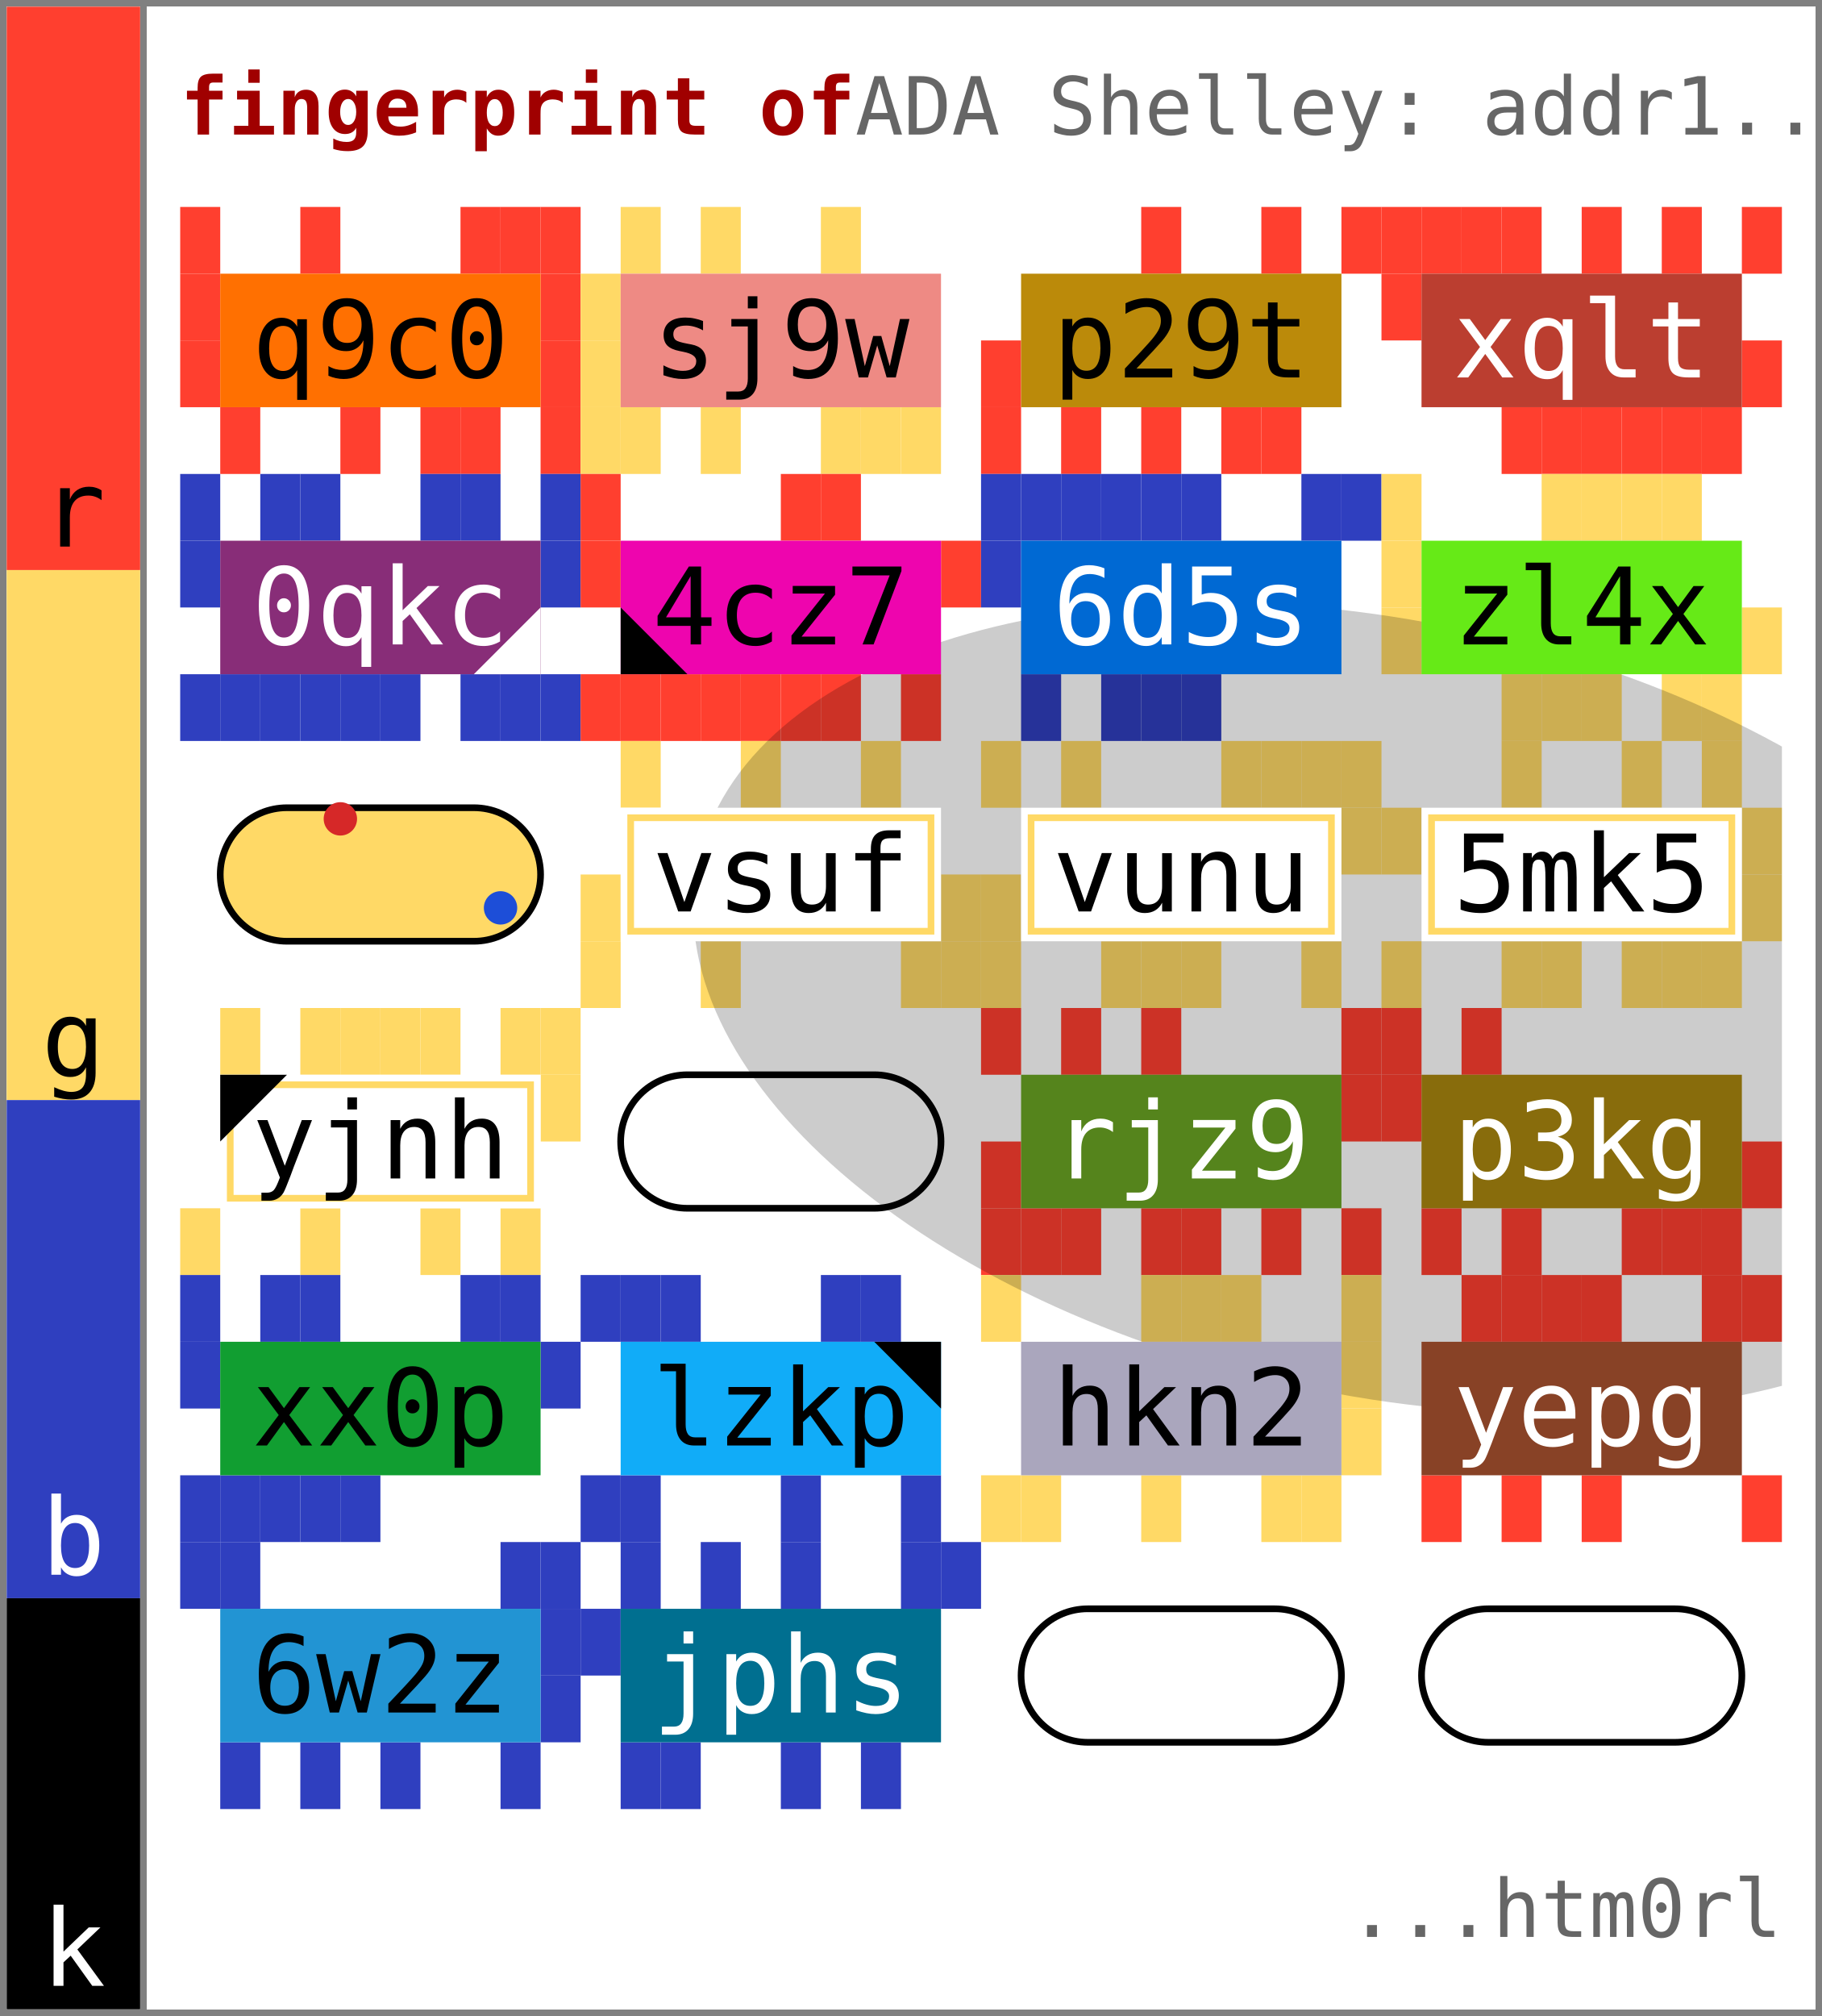
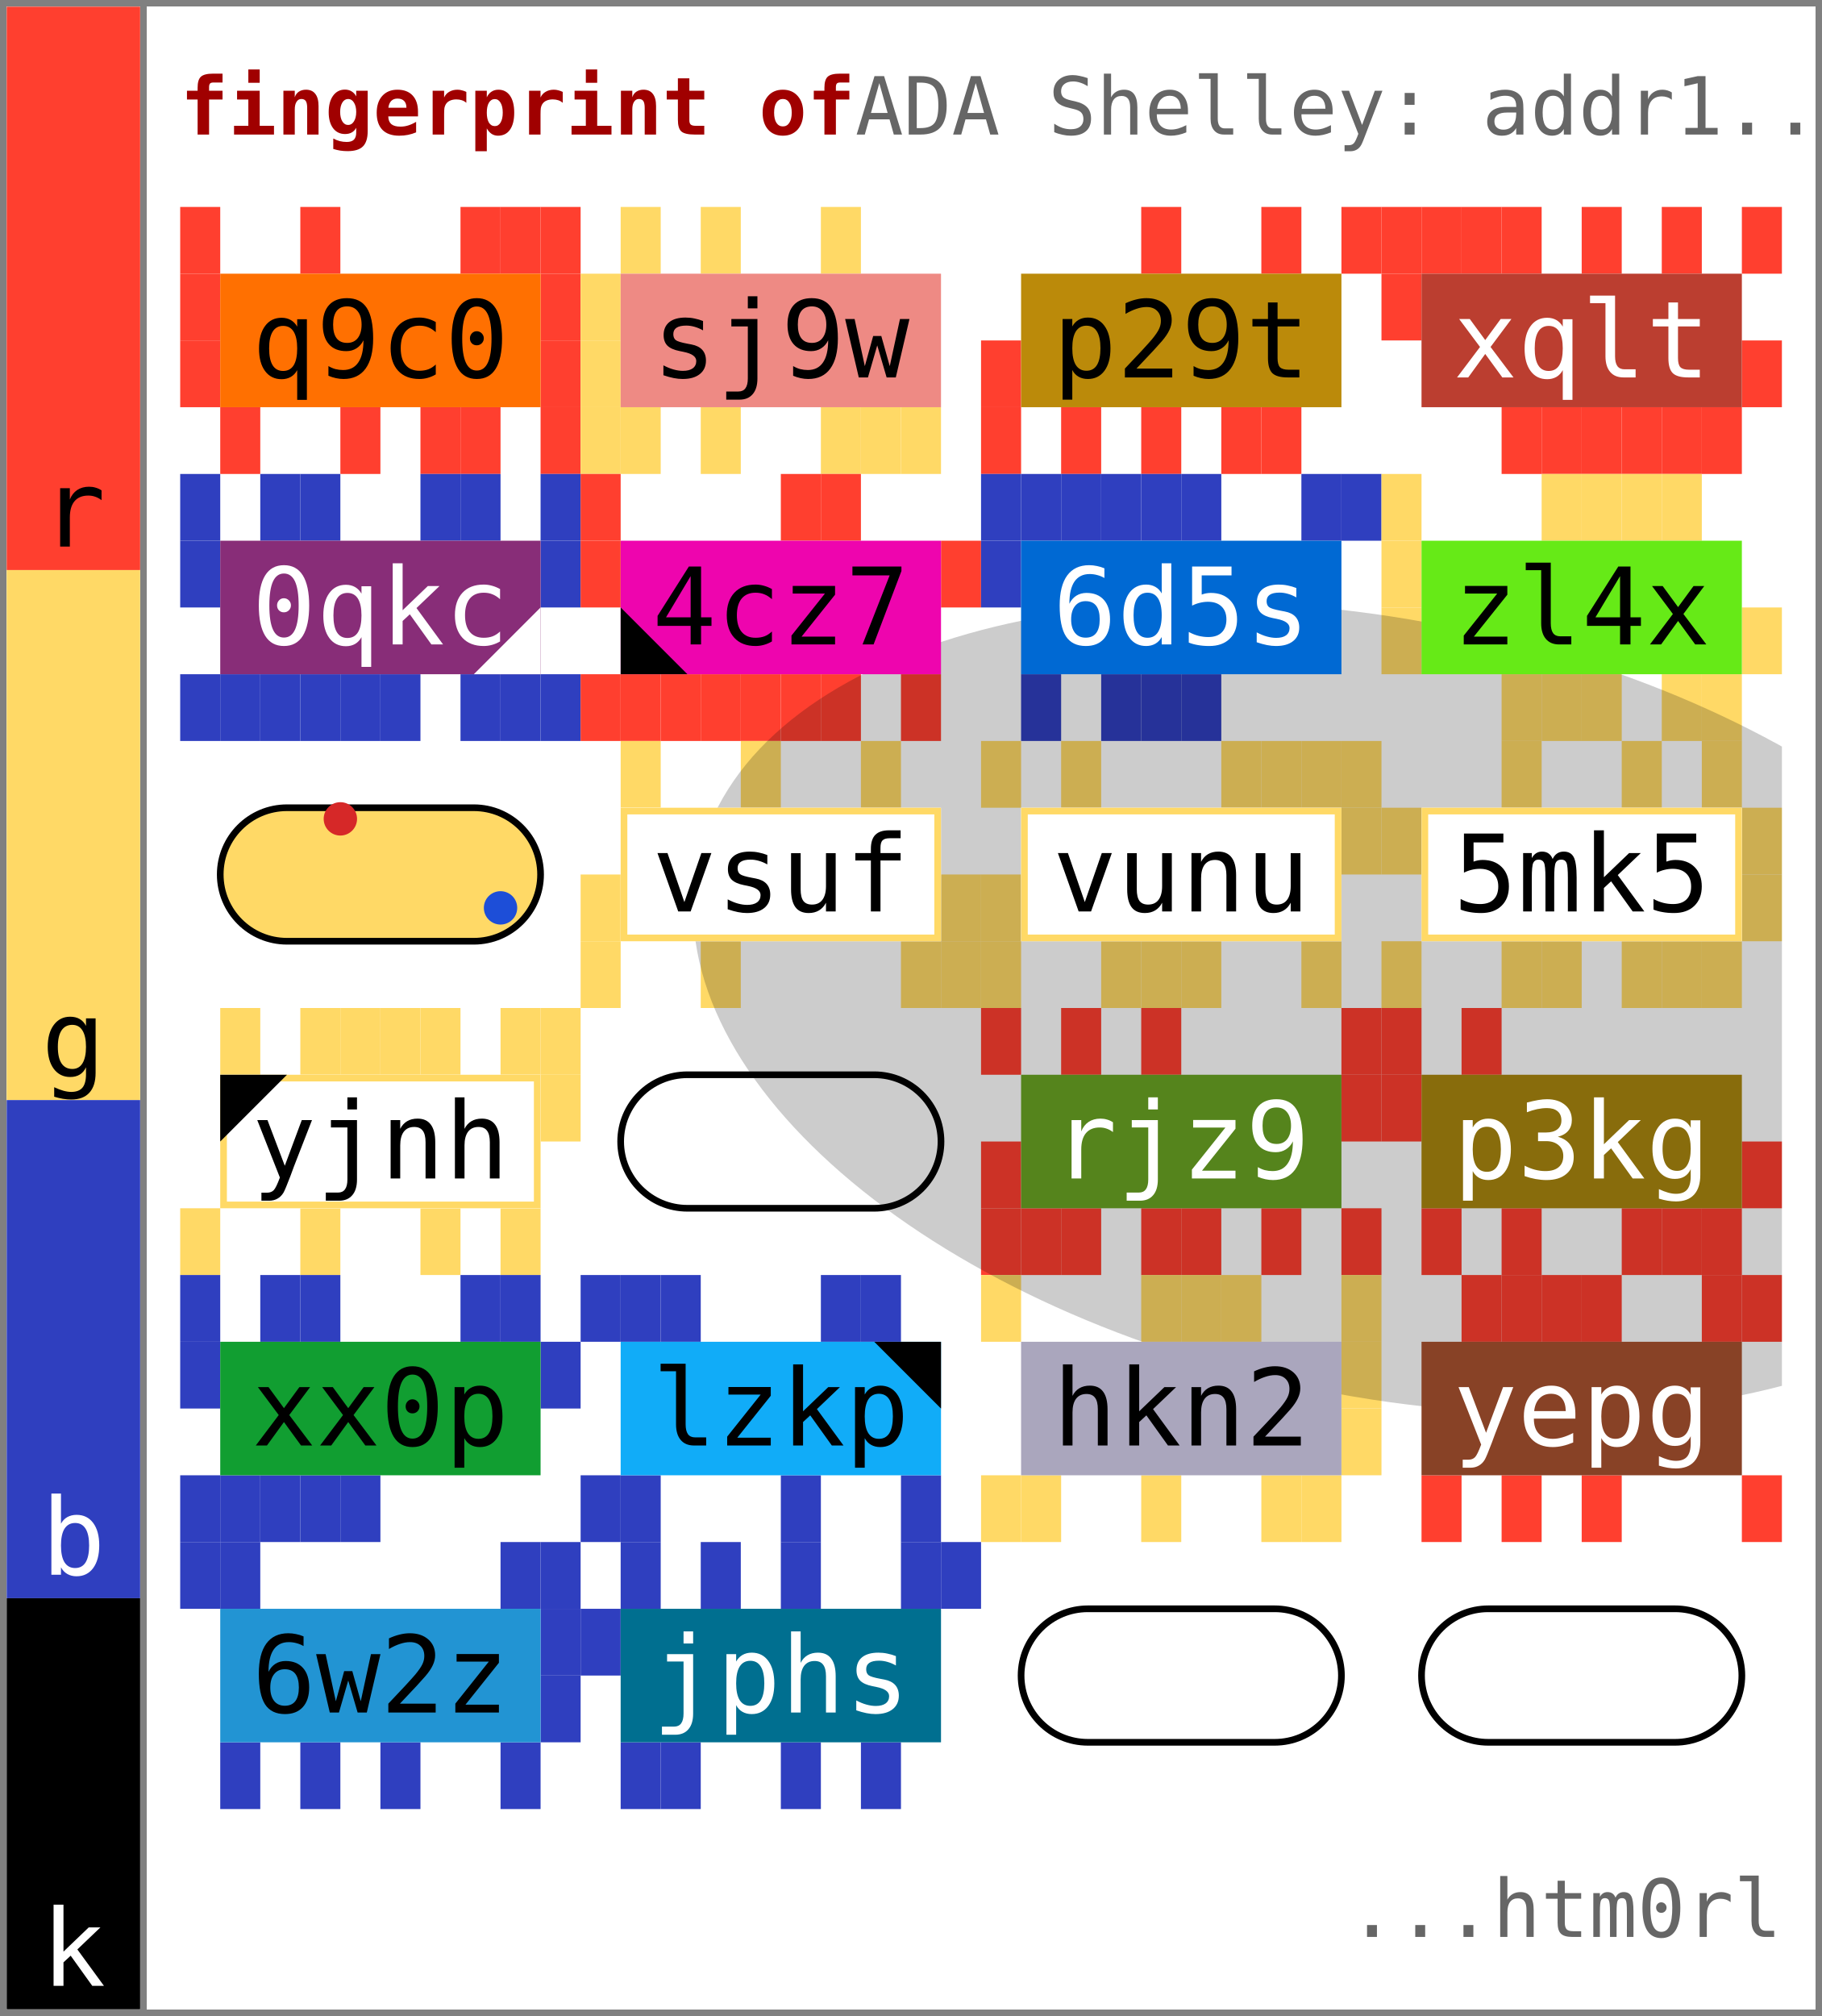
<svg xmlns="http://www.w3.org/2000/svg" width="273.0" height="302.0" viewBox="0 0 273.0 302.0" data-entviz-version="v6" data-entviz-lib="0.5.0" data-input-bytes="103" data-cols="4" data-rows="6" data-truncated="true">
  <defs>
    <clipPath id="grid-clip-d2df89f4e04a6ac2-4x6">
      <rect x="27.0" y="31.0" width="240.0" height="240.0" />
    </clipPath>
  </defs>
  <rect x="0" y="0" width="273.0" height="302.0" fill="#ffffff" />
  <g data-channel="grid">
    <rect x="27.0" y="31.0" width="240.0" height="240.0" fill="#ffffff" />
    <g>
      <rect x="27.0" y="31.0" width="6.0" height="10.0" fill="#ff3f2f" />
      <rect x="45.0" y="31.0" width="6.0" height="10.0" fill="#ff3f2f" />
      <rect x="69.0" y="31.0" width="6.0" height="10.0" fill="#ff3f2f" />
      <rect x="75.0" y="31.0" width="6.0" height="10.0" fill="#ff3f2f" />
      <rect x="81.0" y="31.0" width="6.0" height="10.0" fill="#ff3f2f" />
      <rect x="81.0" y="41.0" width="6.0" height="10.0" fill="#ff3f2f" />
      <rect x="81.0" y="51.0" width="6.0" height="10.0" fill="#ff3f2f" />
      <rect x="81.0" y="61.0" width="6.0" height="10.0" fill="#ff3f2f" />
      <rect x="69.0" y="61.0" width="6.0" height="10.0" fill="#ff3f2f" />
      <rect x="63.0" y="61.0" width="6.0" height="10.0" fill="#ff3f2f" />
      <rect x="51.0" y="61.0" width="6.0" height="10.0" fill="#ff3f2f" />
      <rect x="33.0" y="61.0" width="6.0" height="10.0" fill="#ff3f2f" />
      <rect x="27.0" y="51.0" width="6.0" height="10.0" fill="#ff3f2f" />
      <rect x="27.0" y="41.0" width="6.0" height="10.0" fill="#ff3f2f" />
      <rect x="93.0" y="31.0" width="6.0" height="10.0" fill="#ffd966" />
      <rect x="105.0" y="31.0" width="6.0" height="10.0" fill="#ffd966" />
      <rect x="123.0" y="31.0" width="6.0" height="10.0" fill="#ffd966" />
      <rect x="135.0" y="61.0" width="6.0" height="10.0" fill="#ffd966" />
      <rect x="129.0" y="61.0" width="6.0" height="10.0" fill="#ffd966" />
      <rect x="123.0" y="61.0" width="6.0" height="10.0" fill="#ffd966" />
      <rect x="105.0" y="61.0" width="6.0" height="10.0" fill="#ffd966" />
      <rect x="93.0" y="61.0" width="6.0" height="10.0" fill="#ffd966" />
      <rect x="87.0" y="61.0" width="6.0" height="10.0" fill="#ffd966" />
      <rect x="87.0" y="51.0" width="6.0" height="10.0" fill="#ffd966" />
      <rect x="87.0" y="41.0" width="6.0" height="10.0" fill="#ffd966" />
      <rect x="171.0" y="31.0" width="6.0" height="10.0" fill="#ff3f2f" />
      <rect x="189.0" y="31.0" width="6.0" height="10.0" fill="#ff3f2f" />
      <rect x="201.0" y="31.0" width="6.0" height="10.0" fill="#ff3f2f" />
      <rect x="189.0" y="61.0" width="6.0" height="10.0" fill="#ff3f2f" />
      <rect x="183.0" y="61.0" width="6.0" height="10.0" fill="#ff3f2f" />
      <rect x="171.0" y="61.0" width="6.0" height="10.0" fill="#ff3f2f" />
      <rect x="159.0" y="61.0" width="6.0" height="10.0" fill="#ff3f2f" />
      <rect x="147.0" y="61.0" width="6.0" height="10.0" fill="#ff3f2f" />
      <rect x="147.0" y="51.0" width="6.0" height="10.0" fill="#ff3f2f" />
      <rect x="207.0" y="31.0" width="6.0" height="10.0" fill="#ff3f2f" />
      <rect x="213.0" y="31.0" width="6.0" height="10.0" fill="#ff3f2f" />
      <rect x="219.0" y="31.0" width="6.0" height="10.0" fill="#ff3f2f" />
      <rect x="225.0" y="31.0" width="6.0" height="10.0" fill="#ff3f2f" />
      <rect x="237.0" y="31.0" width="6.0" height="10.0" fill="#ff3f2f" />
      <rect x="249.0" y="31.0" width="6.0" height="10.0" fill="#ff3f2f" />
      <rect x="261.0" y="31.0" width="6.0" height="10.0" fill="#ff3f2f" />
      <rect x="261.0" y="51.0" width="6.0" height="10.0" fill="#ff3f2f" />
      <rect x="255.0" y="61.0" width="6.0" height="10.0" fill="#ff3f2f" />
      <rect x="249.0" y="61.0" width="6.0" height="10.0" fill="#ff3f2f" />
      <rect x="243.0" y="61.0" width="6.0" height="10.0" fill="#ff3f2f" />
      <rect x="237.0" y="61.0" width="6.0" height="10.0" fill="#ff3f2f" />
      <rect x="231.0" y="61.0" width="6.0" height="10.0" fill="#ff3f2f" />
      <rect x="225.0" y="61.0" width="6.0" height="10.0" fill="#ff3f2f" />
      <rect x="207.0" y="41.0" width="6.0" height="10.0" fill="#ff3f2f" />
      <rect x="27.0" y="71.0" width="6.0" height="10.0" fill="#2f3fbf" />
      <rect x="39.0" y="71.0" width="6.0" height="10.0" fill="#2f3fbf" />
      <rect x="45.0" y="71.0" width="6.0" height="10.0" fill="#2f3fbf" />
      <rect x="63.0" y="71.0" width="6.0" height="10.0" fill="#2f3fbf" />
      <rect x="69.0" y="71.0" width="6.0" height="10.0" fill="#2f3fbf" />
      <rect x="81.0" y="71.0" width="6.0" height="10.0" fill="#2f3fbf" />
      <rect x="81.0" y="81.0" width="6.0" height="10.0" fill="#2f3fbf" />
      <rect x="81.0" y="101.0" width="6.0" height="10.0" fill="#2f3fbf" />
      <rect x="75.0" y="101.0" width="6.0" height="10.0" fill="#2f3fbf" />
      <rect x="69.0" y="101.0" width="6.0" height="10.0" fill="#2f3fbf" />
      <rect x="57.0" y="101.0" width="6.0" height="10.0" fill="#2f3fbf" />
      <rect x="51.0" y="101.0" width="6.0" height="10.0" fill="#2f3fbf" />
      <rect x="45.0" y="101.0" width="6.0" height="10.0" fill="#2f3fbf" />
      <rect x="39.0" y="101.0" width="6.0" height="10.0" fill="#2f3fbf" />
      <rect x="33.0" y="101.0" width="6.0" height="10.0" fill="#2f3fbf" />
      <rect x="27.0" y="101.0" width="6.0" height="10.0" fill="#2f3fbf" />
      <rect x="27.0" y="81.0" width="6.0" height="10.0" fill="#2f3fbf" />
      <rect x="87.0" y="71.0" width="6.0" height="10.0" fill="#ff3f2f" />
      <rect x="117.0" y="71.0" width="6.0" height="10.0" fill="#ff3f2f" />
      <rect x="123.0" y="71.0" width="6.0" height="10.0" fill="#ff3f2f" />
      <rect x="141.0" y="81.0" width="6.0" height="10.0" fill="#ff3f2f" />
      <rect x="135.0" y="101.0" width="6.0" height="10.0" fill="#ff3f2f" />
      <rect x="123.0" y="101.0" width="6.0" height="10.0" fill="#ff3f2f" />
      <rect x="117.0" y="101.0" width="6.0" height="10.0" fill="#ff3f2f" />
      <rect x="111.0" y="101.0" width="6.0" height="10.0" fill="#ff3f2f" />
      <rect x="105.0" y="101.0" width="6.0" height="10.0" fill="#ff3f2f" />
      <rect x="99.0" y="101.0" width="6.0" height="10.0" fill="#ff3f2f" />
      <rect x="93.0" y="101.0" width="6.0" height="10.0" fill="#ff3f2f" />
      <rect x="87.0" y="101.0" width="6.0" height="10.0" fill="#ff3f2f" />
      <rect x="87.0" y="81.0" width="6.0" height="10.0" fill="#ff3f2f" />
      <rect x="147.0" y="71.0" width="6.0" height="10.0" fill="#2f3fbf" />
      <rect x="153.0" y="71.0" width="6.0" height="10.0" fill="#2f3fbf" />
      <rect x="159.0" y="71.0" width="6.0" height="10.0" fill="#2f3fbf" />
      <rect x="165.0" y="71.0" width="6.0" height="10.0" fill="#2f3fbf" />
      <rect x="171.0" y="71.0" width="6.0" height="10.0" fill="#2f3fbf" />
      <rect x="177.0" y="71.0" width="6.0" height="10.0" fill="#2f3fbf" />
      <rect x="195.0" y="71.0" width="6.0" height="10.0" fill="#2f3fbf" />
      <rect x="201.0" y="71.0" width="6.0" height="10.0" fill="#2f3fbf" />
      <rect x="177.0" y="101.0" width="6.0" height="10.0" fill="#2f3fbf" />
      <rect x="171.0" y="101.0" width="6.0" height="10.0" fill="#2f3fbf" />
      <rect x="165.0" y="101.0" width="6.0" height="10.0" fill="#2f3fbf" />
      <rect x="153.0" y="101.0" width="6.0" height="10.0" fill="#2f3fbf" />
      <rect x="147.0" y="81.0" width="6.0" height="10.0" fill="#2f3fbf" />
      <rect x="207.0" y="71.0" width="6.0" height="10.0" fill="#ffd966" />
      <rect x="231.0" y="71.0" width="6.0" height="10.0" fill="#ffd966" />
      <rect x="237.0" y="71.0" width="6.0" height="10.0" fill="#ffd966" />
      <rect x="243.0" y="71.0" width="6.0" height="10.0" fill="#ffd966" />
      <rect x="249.0" y="71.0" width="6.0" height="10.0" fill="#ffd966" />
      <rect x="261.0" y="91.0" width="6.0" height="10.0" fill="#ffd966" />
      <rect x="255.0" y="101.0" width="6.0" height="10.0" fill="#ffd966" />
      <rect x="249.0" y="101.0" width="6.0" height="10.0" fill="#ffd966" />
      <rect x="237.0" y="101.0" width="6.0" height="10.0" fill="#ffd966" />
      <rect x="231.0" y="101.0" width="6.0" height="10.0" fill="#ffd966" />
      <rect x="225.0" y="101.0" width="6.0" height="10.0" fill="#ffd966" />
      <rect x="207.0" y="91.0" width="6.0" height="10.0" fill="#ffd966" />
      <rect x="207.0" y="81.0" width="6.0" height="10.0" fill="#ffd966" />
      <rect x="93.0" y="111.0" width="6.0" height="10.0" fill="#ffd966" />
      <rect x="111.0" y="111.0" width="6.0" height="10.0" fill="#ffd966" />
      <rect x="129.0" y="111.0" width="6.0" height="10.0" fill="#ffd966" />
      <rect x="141.0" y="131.0" width="6.0" height="10.0" fill="#ffd966" />
      <rect x="141.0" y="141.0" width="6.0" height="10.0" fill="#ffd966" />
      <rect x="135.0" y="141.0" width="6.0" height="10.0" fill="#ffd966" />
      <rect x="105.0" y="141.0" width="6.0" height="10.0" fill="#ffd966" />
      <rect x="87.0" y="141.0" width="6.0" height="10.0" fill="#ffd966" />
      <rect x="87.0" y="131.0" width="6.0" height="10.0" fill="#ffd966" />
      <rect x="147.0" y="111.0" width="6.0" height="10.0" fill="#ffd966" />
      <rect x="159.0" y="111.0" width="6.0" height="10.0" fill="#ffd966" />
      <rect x="183.0" y="111.0" width="6.0" height="10.0" fill="#ffd966" />
      <rect x="189.0" y="111.0" width="6.0" height="10.0" fill="#ffd966" />
      <rect x="195.0" y="111.0" width="6.0" height="10.0" fill="#ffd966" />
      <rect x="201.0" y="111.0" width="6.0" height="10.0" fill="#ffd966" />
      <rect x="201.0" y="121.0" width="6.0" height="10.0" fill="#ffd966" />
      <rect x="195.0" y="141.0" width="6.0" height="10.0" fill="#ffd966" />
      <rect x="177.0" y="141.0" width="6.0" height="10.0" fill="#ffd966" />
      <rect x="171.0" y="141.0" width="6.0" height="10.0" fill="#ffd966" />
      <rect x="165.0" y="141.0" width="6.0" height="10.0" fill="#ffd966" />
      <rect x="147.0" y="141.0" width="6.0" height="10.0" fill="#ffd966" />
      <rect x="147.0" y="131.0" width="6.0" height="10.0" fill="#ffd966" />
      <rect x="225.0" y="111.0" width="6.0" height="10.0" fill="#ffd966" />
      <rect x="243.0" y="111.0" width="6.0" height="10.0" fill="#ffd966" />
      <rect x="255.0" y="111.0" width="6.0" height="10.0" fill="#ffd966" />
      <rect x="261.0" y="121.0" width="6.0" height="10.0" fill="#ffd966" />
      <rect x="261.0" y="131.0" width="6.0" height="10.0" fill="#ffd966" />
      <rect x="255.0" y="141.0" width="6.0" height="10.0" fill="#ffd966" />
      <rect x="249.0" y="141.0" width="6.0" height="10.0" fill="#ffd966" />
      <rect x="243.0" y="141.0" width="6.0" height="10.0" fill="#ffd966" />
      <rect x="231.0" y="141.0" width="6.0" height="10.0" fill="#ffd966" />
      <rect x="225.0" y="141.0" width="6.0" height="10.0" fill="#ffd966" />
      <rect x="207.0" y="141.0" width="6.0" height="10.0" fill="#ffd966" />
      <rect x="207.0" y="121.0" width="6.0" height="10.0" fill="#ffd966" />
      <rect x="33.0" y="151.0" width="6.0" height="10.0" fill="#ffd966" />
      <rect x="45.0" y="151.0" width="6.0" height="10.0" fill="#ffd966" />
      <rect x="51.0" y="151.0" width="6.0" height="10.0" fill="#ffd966" />
      <rect x="57.0" y="151.0" width="6.0" height="10.0" fill="#ffd966" />
      <rect x="63.0" y="151.0" width="6.0" height="10.0" fill="#ffd966" />
      <rect x="75.0" y="151.0" width="6.0" height="10.0" fill="#ffd966" />
      <rect x="81.0" y="151.0" width="6.0" height="10.0" fill="#ffd966" />
      <rect x="81.0" y="161.0" width="6.0" height="10.0" fill="#ffd966" />
      <rect x="75.0" y="181.0" width="6.0" height="10.0" fill="#ffd966" />
      <rect x="63.0" y="181.0" width="6.0" height="10.0" fill="#ffd966" />
      <rect x="45.0" y="181.0" width="6.0" height="10.0" fill="#ffd966" />
      <rect x="27.0" y="181.0" width="6.0" height="10.0" fill="#ffd966" />
      <rect x="147.0" y="151.0" width="6.0" height="10.0" fill="#ff3f2f" />
      <rect x="159.0" y="151.0" width="6.0" height="10.0" fill="#ff3f2f" />
      <rect x="171.0" y="151.0" width="6.0" height="10.0" fill="#ff3f2f" />
      <rect x="201.0" y="151.0" width="6.0" height="10.0" fill="#ff3f2f" />
      <rect x="201.0" y="161.0" width="6.0" height="10.0" fill="#ff3f2f" />
      <rect x="201.0" y="181.0" width="6.0" height="10.0" fill="#ff3f2f" />
      <rect x="189.0" y="181.0" width="6.0" height="10.0" fill="#ff3f2f" />
      <rect x="177.0" y="181.0" width="6.0" height="10.0" fill="#ff3f2f" />
      <rect x="171.0" y="181.0" width="6.0" height="10.0" fill="#ff3f2f" />
      <rect x="159.0" y="181.0" width="6.0" height="10.0" fill="#ff3f2f" />
      <rect x="153.0" y="181.0" width="6.0" height="10.0" fill="#ff3f2f" />
      <rect x="147.0" y="181.0" width="6.0" height="10.0" fill="#ff3f2f" />
      <rect x="147.0" y="171.0" width="6.0" height="10.0" fill="#ff3f2f" />
      <rect x="207.0" y="151.0" width="6.0" height="10.0" fill="#ff3f2f" />
      <rect x="219.0" y="151.0" width="6.0" height="10.0" fill="#ff3f2f" />
      <rect x="261.0" y="171.0" width="6.0" height="10.0" fill="#ff3f2f" />
      <rect x="255.0" y="181.0" width="6.0" height="10.0" fill="#ff3f2f" />
      <rect x="249.0" y="181.0" width="6.0" height="10.0" fill="#ff3f2f" />
      <rect x="243.0" y="181.0" width="6.0" height="10.0" fill="#ff3f2f" />
      <rect x="225.0" y="181.0" width="6.0" height="10.0" fill="#ff3f2f" />
      <rect x="213.0" y="181.0" width="6.0" height="10.0" fill="#ff3f2f" />
      <rect x="207.0" y="161.0" width="6.0" height="10.0" fill="#ff3f2f" />
      <rect x="27.0" y="191.0" width="6.0" height="10.0" fill="#2f3fbf" />
      <rect x="39.0" y="191.0" width="6.0" height="10.0" fill="#2f3fbf" />
      <rect x="45.0" y="191.0" width="6.0" height="10.0" fill="#2f3fbf" />
      <rect x="69.0" y="191.0" width="6.0" height="10.0" fill="#2f3fbf" />
      <rect x="75.0" y="191.0" width="6.0" height="10.0" fill="#2f3fbf" />
      <rect x="81.0" y="201.0" width="6.0" height="10.0" fill="#2f3fbf" />
      <rect x="51.0" y="221.0" width="6.0" height="10.0" fill="#2f3fbf" />
      <rect x="45.0" y="221.0" width="6.0" height="10.0" fill="#2f3fbf" />
      <rect x="39.0" y="221.0" width="6.0" height="10.0" fill="#2f3fbf" />
      <rect x="33.0" y="221.0" width="6.0" height="10.0" fill="#2f3fbf" />
      <rect x="27.0" y="221.0" width="6.0" height="10.0" fill="#2f3fbf" />
      <rect x="27.0" y="201.0" width="6.0" height="10.0" fill="#2f3fbf" />
      <rect x="87.0" y="191.0" width="6.0" height="10.0" fill="#2f3fbf" />
      <rect x="93.0" y="191.0" width="6.0" height="10.0" fill="#2f3fbf" />
      <rect x="99.0" y="191.0" width="6.0" height="10.0" fill="#2f3fbf" />
      <rect x="123.0" y="191.0" width="6.0" height="10.0" fill="#2f3fbf" />
      <rect x="129.0" y="191.0" width="6.0" height="10.0" fill="#2f3fbf" />
      <rect x="135.0" y="221.0" width="6.0" height="10.0" fill="#2f3fbf" />
      <rect x="117.0" y="221.0" width="6.0" height="10.0" fill="#2f3fbf" />
      <rect x="93.0" y="221.0" width="6.0" height="10.0" fill="#2f3fbf" />
      <rect x="87.0" y="221.0" width="6.0" height="10.0" fill="#2f3fbf" />
      <rect x="147.0" y="191.0" width="6.0" height="10.0" fill="#ffd966" />
      <rect x="171.0" y="191.0" width="6.0" height="10.0" fill="#ffd966" />
      <rect x="177.0" y="191.0" width="6.0" height="10.0" fill="#ffd966" />
      <rect x="183.0" y="191.0" width="6.0" height="10.0" fill="#ffd966" />
      <rect x="201.0" y="191.0" width="6.0" height="10.0" fill="#ffd966" />
      <rect x="201.0" y="201.0" width="6.0" height="10.0" fill="#ffd966" />
      <rect x="201.0" y="211.0" width="6.0" height="10.0" fill="#ffd966" />
      <rect x="195.0" y="221.0" width="6.0" height="10.0" fill="#ffd966" />
      <rect x="189.0" y="221.0" width="6.0" height="10.0" fill="#ffd966" />
      <rect x="171.0" y="221.0" width="6.0" height="10.0" fill="#ffd966" />
      <rect x="153.0" y="221.0" width="6.0" height="10.0" fill="#ffd966" />
      <rect x="147.0" y="221.0" width="6.0" height="10.0" fill="#ffd966" />
      <rect x="219.0" y="191.0" width="6.0" height="10.0" fill="#ff3f2f" />
      <rect x="225.0" y="191.0" width="6.0" height="10.0" fill="#ff3f2f" />
      <rect x="231.0" y="191.0" width="6.0" height="10.0" fill="#ff3f2f" />
      <rect x="237.0" y="191.0" width="6.0" height="10.0" fill="#ff3f2f" />
      <rect x="255.0" y="191.0" width="6.0" height="10.0" fill="#ff3f2f" />
      <rect x="261.0" y="191.0" width="6.0" height="10.0" fill="#ff3f2f" />
      <rect x="261.0" y="221.0" width="6.0" height="10.0" fill="#ff3f2f" />
      <rect x="237.0" y="221.0" width="6.0" height="10.0" fill="#ff3f2f" />
      <rect x="225.0" y="221.0" width="6.0" height="10.0" fill="#ff3f2f" />
      <rect x="213.0" y="221.0" width="6.0" height="10.0" fill="#ff3f2f" />
      <rect x="27.0" y="231.0" width="6.0" height="10.0" fill="#2f3fbf" />
      <rect x="33.0" y="231.0" width="6.0" height="10.0" fill="#2f3fbf" />
      <rect x="75.0" y="231.0" width="6.0" height="10.0" fill="#2f3fbf" />
      <rect x="81.0" y="231.0" width="6.0" height="10.0" fill="#2f3fbf" />
      <rect x="81.0" y="241.0" width="6.0" height="10.0" fill="#2f3fbf" />
      <rect x="81.0" y="251.0" width="6.0" height="10.0" fill="#2f3fbf" />
      <rect x="75.0" y="261.0" width="6.0" height="10.0" fill="#2f3fbf" />
      <rect x="57.0" y="261.0" width="6.0" height="10.0" fill="#2f3fbf" />
      <rect x="45.0" y="261.0" width="6.0" height="10.0" fill="#2f3fbf" />
      <rect x="33.0" y="261.0" width="6.0" height="10.0" fill="#2f3fbf" />
      <rect x="93.0" y="231.0" width="6.0" height="10.0" fill="#2f3fbf" />
      <rect x="105.0" y="231.0" width="6.0" height="10.0" fill="#2f3fbf" />
      <rect x="117.0" y="231.0" width="6.0" height="10.0" fill="#2f3fbf" />
      <rect x="135.0" y="231.0" width="6.0" height="10.0" fill="#2f3fbf" />
      <rect x="141.0" y="231.0" width="6.0" height="10.0" fill="#2f3fbf" />
      <rect x="129.0" y="261.0" width="6.0" height="10.0" fill="#2f3fbf" />
      <rect x="117.0" y="261.0" width="6.0" height="10.0" fill="#2f3fbf" />
      <rect x="99.0" y="261.0" width="6.0" height="10.0" fill="#2f3fbf" />
      <rect x="93.0" y="261.0" width="6.0" height="10.0" fill="#2f3fbf" />
      <rect x="87.0" y="241.0" width="6.0" height="10.0" fill="#2f3fbf" />
    </g>
    <g clip-path="url(#grid-clip-d2df89f4e04a6ac2-4x6)" data-channel="ellipse" data-ellipse-anchor-x="207.0" data-ellipse-anchor-y="151.0" data-ellipse-rx="104.70520903947423" data-ellipse-ry="57.977264509460944" data-ellipse-rotation-deg="12.0">
      <ellipse cx="207.0" cy="151.0" rx="104.705" ry="57.977" transform="rotate(12.0 207.0 151.0)" fill="#000000" fill-opacity="0.2" />
    </g>
    <g>
      <g data-channel="cell" data-cell-index="0" data-cell-row="0" data-cell-col="0">
        <rect x="33.0" y="41.0" width="48.0" height="20.0" fill="#ff7001" />
        <text x="57.0" y="51.0" fill="#000000" style="font-family: &quot;JetBrains Mono&quot;, &quot;Menlo&quot;, &quot;Consolas&quot;, &quot;DejaVu Sans Mono&quot;, &quot;Liberation Mono&quot;, &quot;Roboto Mono&quot;, &quot;Noto Sans Mono&quot;, monospace; font-size: 16.0px;" text-anchor="middle" dominant-baseline="central">q9c0</text>
      </g>
      <g data-channel="cell" data-cell-index="1" data-cell-row="0" data-cell-col="1">
        <rect x="93.0" y="41.0" width="48.0" height="20.0" fill="#ee8a84" />
        <text x="117.0" y="51.0" fill="#000000" style="font-family: &quot;JetBrains Mono&quot;, &quot;Menlo&quot;, &quot;Consolas&quot;, &quot;DejaVu Sans Mono&quot;, &quot;Liberation Mono&quot;, &quot;Roboto Mono&quot;, &quot;Noto Sans Mono&quot;, monospace; font-size: 16.0px;" text-anchor="middle" dominant-baseline="central">sj9w</text>
      </g>
      <g data-channel="cell" data-cell-index="2" data-cell-row="0" data-cell-col="2">
        <rect x="153.0" y="41.0" width="48.0" height="20.0" fill="#bb8a0a" />
        <text x="177.0" y="51.0" fill="#000000" style="font-family: &quot;JetBrains Mono&quot;, &quot;Menlo&quot;, &quot;Consolas&quot;, &quot;DejaVu Sans Mono&quot;, &quot;Liberation Mono&quot;, &quot;Roboto Mono&quot;, &quot;Noto Sans Mono&quot;, monospace; font-size: 16.0px;" text-anchor="middle" dominant-baseline="central">p29t</text>
      </g>
      <g data-channel="cell" data-cell-index="3" data-cell-row="0" data-cell-col="3">
        <rect x="213.0" y="41.0" width="48.0" height="20.0" fill="#bb3e30" />
        <text x="237.0" y="51.0" fill="#ffffff" style="font-family: &quot;JetBrains Mono&quot;, &quot;Menlo&quot;, &quot;Consolas&quot;, &quot;DejaVu Sans Mono&quot;, &quot;Liberation Mono&quot;, &quot;Roboto Mono&quot;, &quot;Noto Sans Mono&quot;, monospace; font-size: 16.0px;" text-anchor="middle" dominant-baseline="central">xqlt</text>
      </g>
      <g data-channel="cell" data-cell-index="4" data-cell-row="1" data-cell-col="0" data-cell-quartile="3">
        <rect x="33.0" y="81.0" width="48.0" height="20.0" fill="#882d78" />
        <text x="57.0" y="91.0" fill="#ffffff" style="font-family: &quot;JetBrains Mono&quot;, &quot;Menlo&quot;, &quot;Consolas&quot;, &quot;DejaVu Sans Mono&quot;, &quot;Liberation Mono&quot;, &quot;Roboto Mono&quot;, &quot;Noto Sans Mono&quot;, monospace; font-size: 16.0px;" text-anchor="middle" dominant-baseline="central">0qkc</text>
        <polygon points="81.0,101.0 81.0,91.0 71.0,101.0" fill="#ffffff" />
      </g>
      <g data-channel="cell" data-cell-index="5" data-cell-row="1" data-cell-col="1" data-cell-quartile="4">
        <rect x="93.0" y="81.0" width="48.0" height="20.0" fill="#ee05ae" />
        <text x="117.0" y="91.0" fill="#000000" style="font-family: &quot;JetBrains Mono&quot;, &quot;Menlo&quot;, &quot;Consolas&quot;, &quot;DejaVu Sans Mono&quot;, &quot;Liberation Mono&quot;, &quot;Roboto Mono&quot;, &quot;Noto Sans Mono&quot;, monospace; font-size: 16.0px;" text-anchor="middle" dominant-baseline="central">4cz7</text>
        <polygon points="93.0,101.0 93.0,91.0 103.0,101.0" fill="#000000" />
      </g>
      <g data-channel="cell" data-cell-index="6" data-cell-row="1" data-cell-col="2">
        <rect x="153.0" y="81.0" width="48.0" height="20.0" fill="#0069d3" />
        <text x="177.0" y="91.0" fill="#ffffff" style="font-family: &quot;JetBrains Mono&quot;, &quot;Menlo&quot;, &quot;Consolas&quot;, &quot;DejaVu Sans Mono&quot;, &quot;Liberation Mono&quot;, &quot;Roboto Mono&quot;, &quot;Noto Sans Mono&quot;, monospace; font-size: 16.0px;" text-anchor="middle" dominant-baseline="central">6d5s</text>
      </g>
      <g data-channel="cell" data-cell-index="7" data-cell-row="1" data-cell-col="3">
        <rect x="213.0" y="81.0" width="48.0" height="20.0" fill="#66ea17" />
        <text x="237.0" y="91.0" fill="#000000" style="font-family: &quot;JetBrains Mono&quot;, &quot;Menlo&quot;, &quot;Consolas&quot;, &quot;DejaVu Sans Mono&quot;, &quot;Liberation Mono&quot;, &quot;Roboto Mono&quot;, &quot;Noto Sans Mono&quot;, monospace; font-size: 16.0px;" text-anchor="middle" dominant-baseline="central">zl4x</text>
      </g>
      <g data-channel="cell" data-cell-index="8" data-cell-row="2" data-cell-col="0" data-cell-blank="true" data-cell-blank-map="true">
        <rect x="33.0" y="121.0" width="48.0" height="20.0" rx="10.0" ry="10.0" fill="#ffd966" stroke="#000000" stroke-width="1" />
        <circle cx="51.0" cy="122.667" r="2.5" fill="#d62828" data-blank-map-max="true" />
        <circle cx="75.0" cy="136.0" r="2.5" fill="#1d4ed8" data-blank-map-min="true" />
      </g>
      <g data-channel="cell" data-cell-index="9" data-cell-row="2" data-cell-col="1">
        <rect x="93.0" y="121.0" width="48.0" height="20.0" fill="#ffffff" />
-         <rect x="94.5" y="122.5" width="45.0" height="17.0" fill="none" stroke="#ffd966" stroke-width="1" />
+         <rect x="93.5" y="121.5" width="47.0" height="19.0" fill="none" stroke="#ffd966" stroke-width="1" />
        <text x="117.0" y="131.0" fill="#000000" style="font-family: &quot;JetBrains Mono&quot;, &quot;Menlo&quot;, &quot;Consolas&quot;, &quot;DejaVu Sans Mono&quot;, &quot;Liberation Mono&quot;, &quot;Roboto Mono&quot;, &quot;Noto Sans Mono&quot;, monospace; font-size: 16.0px;" text-anchor="middle" dominant-baseline="central">vsuf</text>
      </g>
      <g data-channel="cell" data-cell-index="10" data-cell-row="2" data-cell-col="2">
        <rect x="153.0" y="121.0" width="48.0" height="20.0" fill="#ffffff" />
-         <rect x="154.5" y="122.5" width="45.0" height="17.0" fill="none" stroke="#ffd966" stroke-width="1" />
+         <rect x="153.5" y="121.5" width="47.0" height="19.0" fill="none" stroke="#ffd966" stroke-width="1" />
        <text x="177.0" y="131.0" fill="#000000" style="font-family: &quot;JetBrains Mono&quot;, &quot;Menlo&quot;, &quot;Consolas&quot;, &quot;DejaVu Sans Mono&quot;, &quot;Liberation Mono&quot;, &quot;Roboto Mono&quot;, &quot;Noto Sans Mono&quot;, monospace; font-size: 16.0px;" text-anchor="middle" dominant-baseline="central">vunu</text>
      </g>
      <g data-channel="cell" data-cell-index="11" data-cell-row="2" data-cell-col="3">
        <rect x="213.0" y="121.0" width="48.0" height="20.0" fill="#ffffff" />
-         <rect x="214.5" y="122.5" width="45.0" height="17.0" fill="none" stroke="#ffd966" stroke-width="1" />
+         <rect x="213.5" y="121.5" width="47.0" height="19.0" fill="none" stroke="#ffd966" stroke-width="1" />
        <text x="237.0" y="131.0" fill="#000000" style="font-family: &quot;JetBrains Mono&quot;, &quot;Menlo&quot;, &quot;Consolas&quot;, &quot;DejaVu Sans Mono&quot;, &quot;Liberation Mono&quot;, &quot;Roboto Mono&quot;, &quot;Noto Sans Mono&quot;, monospace; font-size: 16.0px;" text-anchor="middle" dominant-baseline="central">5mk5</text>
      </g>
      <g data-channel="cell" data-cell-index="12" data-cell-row="3" data-cell-col="0" data-cell-quartile="1">
        <rect x="33.0" y="161.0" width="48.0" height="20.0" fill="#ffffff" />
-         <rect x="34.5" y="162.5" width="45.0" height="17.0" fill="none" stroke="#ffd966" stroke-width="1" />
+         <rect x="33.5" y="161.5" width="47.0" height="19.0" fill="none" stroke="#ffd966" stroke-width="1" />
        <text x="57.0" y="171.0" fill="#000000" style="font-family: &quot;JetBrains Mono&quot;, &quot;Menlo&quot;, &quot;Consolas&quot;, &quot;DejaVu Sans Mono&quot;, &quot;Liberation Mono&quot;, &quot;Roboto Mono&quot;, &quot;Noto Sans Mono&quot;, monospace; font-size: 16.0px;" text-anchor="middle" dominant-baseline="central">yjnh</text>
        <polygon points="33.0,161.0 43.0,161.0 33.0,171.0" fill="#000000" />
      </g>
      <g data-channel="cell" data-cell-index="13" data-cell-row="3" data-cell-col="1" data-cell-blank="true">
        <rect x="93.0" y="161.0" width="48.0" height="20.0" rx="10.0" ry="10.0" fill="none" stroke="#000000" stroke-width="1" />
      </g>
      <g data-channel="cell" data-cell-index="14" data-cell-row="3" data-cell-col="2">
        <rect x="153.0" y="161.0" width="48.0" height="20.0" fill="#55841c" />
        <text x="177.0" y="171.0" fill="#ffffff" style="font-family: &quot;JetBrains Mono&quot;, &quot;Menlo&quot;, &quot;Consolas&quot;, &quot;DejaVu Sans Mono&quot;, &quot;Liberation Mono&quot;, &quot;Roboto Mono&quot;, &quot;Noto Sans Mono&quot;, monospace; font-size: 16.0px;" text-anchor="middle" dominant-baseline="central">rjz9</text>
      </g>
      <g data-channel="cell" data-cell-index="15" data-cell-row="3" data-cell-col="3">
        <rect x="213.0" y="161.0" width="48.0" height="20.0" fill="#886c0c" />
        <text x="237.0" y="171.0" fill="#ffffff" style="font-family: &quot;JetBrains Mono&quot;, &quot;Menlo&quot;, &quot;Consolas&quot;, &quot;DejaVu Sans Mono&quot;, &quot;Liberation Mono&quot;, &quot;Roboto Mono&quot;, &quot;Noto Sans Mono&quot;, monospace; font-size: 16.0px;" text-anchor="middle" dominant-baseline="central">p3kg</text>
      </g>
      <g data-channel="cell" data-cell-index="16" data-cell-row="4" data-cell-col="0">
        <rect x="33.0" y="201.0" width="48.0" height="20.0" fill="#119e31" />
        <text x="57.0" y="211.0" fill="#000000" style="font-family: &quot;JetBrains Mono&quot;, &quot;Menlo&quot;, &quot;Consolas&quot;, &quot;DejaVu Sans Mono&quot;, &quot;Liberation Mono&quot;, &quot;Roboto Mono&quot;, &quot;Noto Sans Mono&quot;, monospace; font-size: 16.0px;" text-anchor="middle" dominant-baseline="central">xx0p</text>
      </g>
      <g data-channel="cell" data-cell-index="17" data-cell-row="4" data-cell-col="1" data-cell-quartile="2">
        <rect x="93.0" y="201.0" width="48.0" height="20.0" fill="#11acf8" />
        <text x="117.0" y="211.0" fill="#000000" style="font-family: &quot;JetBrains Mono&quot;, &quot;Menlo&quot;, &quot;Consolas&quot;, &quot;DejaVu Sans Mono&quot;, &quot;Liberation Mono&quot;, &quot;Roboto Mono&quot;, &quot;Noto Sans Mono&quot;, monospace; font-size: 16.0px;" text-anchor="middle" dominant-baseline="central">lzkp</text>
        <polygon points="141.0,201.0 131.0,201.0 141.0,211.0" fill="#000000" />
      </g>
      <g data-channel="cell" data-cell-index="18" data-cell-row="4" data-cell-col="2">
        <rect x="153.0" y="201.0" width="48.0" height="20.0" fill="#aaa6bd" />
        <text x="177.0" y="211.0" fill="#000000" style="font-family: &quot;JetBrains Mono&quot;, &quot;Menlo&quot;, &quot;Consolas&quot;, &quot;DejaVu Sans Mono&quot;, &quot;Liberation Mono&quot;, &quot;Roboto Mono&quot;, &quot;Noto Sans Mono&quot;, monospace; font-size: 16.0px;" text-anchor="middle" dominant-baseline="central">hkn2</text>
      </g>
      <g data-channel="cell" data-cell-index="19" data-cell-row="4" data-cell-col="3">
        <rect x="213.0" y="201.0" width="48.0" height="20.0" fill="#884226" />
        <text x="237.0" y="211.0" fill="#ffffff" style="font-family: &quot;JetBrains Mono&quot;, &quot;Menlo&quot;, &quot;Consolas&quot;, &quot;DejaVu Sans Mono&quot;, &quot;Liberation Mono&quot;, &quot;Roboto Mono&quot;, &quot;Noto Sans Mono&quot;, monospace; font-size: 16.0px;" text-anchor="middle" dominant-baseline="central">yepg</text>
      </g>
      <g data-channel="cell" data-cell-index="20" data-cell-row="5" data-cell-col="0">
        <rect x="33.0" y="241.0" width="48.0" height="20.0" fill="#2294d3" />
        <text x="57.0" y="251.0" fill="#000000" style="font-family: &quot;JetBrains Mono&quot;, &quot;Menlo&quot;, &quot;Consolas&quot;, &quot;DejaVu Sans Mono&quot;, &quot;Liberation Mono&quot;, &quot;Roboto Mono&quot;, &quot;Noto Sans Mono&quot;, monospace; font-size: 16.0px;" text-anchor="middle" dominant-baseline="central">6w2z</text>
      </g>
      <g data-channel="cell" data-cell-index="21" data-cell-row="5" data-cell-col="1">
        <rect x="93.0" y="241.0" width="48.0" height="20.0" fill="#006f90" />
        <text x="117.0" y="251.0" fill="#ffffff" style="font-family: &quot;JetBrains Mono&quot;, &quot;Menlo&quot;, &quot;Consolas&quot;, &quot;DejaVu Sans Mono&quot;, &quot;Liberation Mono&quot;, &quot;Roboto Mono&quot;, &quot;Noto Sans Mono&quot;, monospace; font-size: 16.0px;" text-anchor="middle" dominant-baseline="central">jphs</text>
      </g>
      <g data-channel="cell" data-cell-index="22" data-cell-row="5" data-cell-col="2" data-cell-blank="true">
        <rect x="153.0" y="241.0" width="48.0" height="20.0" rx="10.0" ry="10.0" fill="none" stroke="#000000" stroke-width="1" />
      </g>
      <g data-channel="cell" data-cell-index="23" data-cell-row="5" data-cell-col="3" data-cell-blank="true">
        <rect x="213.0" y="241.0" width="48.0" height="20.0" rx="10.0" ry="10.0" fill="none" stroke="#000000" stroke-width="1" />
      </g>
    </g>
  </g>
  <g data-channel="color-bar">
    <g data-color-bar-rank="0" data-color-bar-band="R">
      <rect x="1" y="1" width="20.0" height="84.397" fill="#ff3f2f" />
      <text x="11.0" y="81.877" fill="#000000" style="font-family: &quot;JetBrains Mono&quot;, &quot;Menlo&quot;, &quot;Consolas&quot;, &quot;DejaVu Sans Mono&quot;, &quot;Liberation Mono&quot;, &quot;Roboto Mono&quot;, &quot;Noto Sans Mono&quot;, monospace; font-size: 16.0px;" text-anchor="middle" data-color-bar-letter="true">r</text>
    </g>
    <g data-color-bar-rank="1" data-color-bar-band="G">
      <rect x="1" y="85.397" width="20.0" height="79.397" fill="#ffd966" />
      <text x="11.0" y="161.273" fill="#000000" style="font-family: &quot;JetBrains Mono&quot;, &quot;Menlo&quot;, &quot;Consolas&quot;, &quot;DejaVu Sans Mono&quot;, &quot;Liberation Mono&quot;, &quot;Roboto Mono&quot;, &quot;Noto Sans Mono&quot;, monospace; font-size: 16.0px;" text-anchor="middle" data-color-bar-letter="true">g</text>
    </g>
    <g data-color-bar-rank="2" data-color-bar-band="B">
      <rect x="1" y="164.793" width="20.0" height="74.622" fill="#2f3fbf" />
      <text x="11.0" y="235.896" fill="#ffffff" style="font-family: &quot;JetBrains Mono&quot;, &quot;Menlo&quot;, &quot;Consolas&quot;, &quot;DejaVu Sans Mono&quot;, &quot;Liberation Mono&quot;, &quot;Roboto Mono&quot;, &quot;Noto Sans Mono&quot;, monospace; font-size: 16.0px;" text-anchor="middle" data-color-bar-letter="true">b</text>
    </g>
    <g data-color-bar-rank="3" data-color-bar-band="K">
      <rect x="1" y="239.416" width="20.0" height="61.584" fill="#000000" />
      <text x="11.0" y="297.48" fill="#ffffff" style="font-family: &quot;JetBrains Mono&quot;, &quot;Menlo&quot;, &quot;Consolas&quot;, &quot;DejaVu Sans Mono&quot;, &quot;Liberation Mono&quot;, &quot;Roboto Mono&quot;, &quot;Noto Sans Mono&quot;, monospace; font-size: 16.0px;" text-anchor="middle" data-color-bar-letter="true">k</text>
    </g>
  </g>
  <g data-channel="label-top">
    <text x="27.0" y="16.0" fill="#666666" style="font-family: &quot;JetBrains Mono&quot;, &quot;Menlo&quot;, &quot;Consolas&quot;, &quot;DejaVu Sans Mono&quot;, &quot;Liberation Mono&quot;, &quot;Roboto Mono&quot;, &quot;Noto Sans Mono&quot;, monospace; font-size: 12.0px;" dominant-baseline="central">
      <tspan fill="#a00000" font-weight="bold">fingerprint of </tspan>ADA Shelley: addr1...</text>
  </g>
  <g data-channel="label-bottom">
    <text x="267.0" y="286.0" fill="#666666" style="font-family: &quot;JetBrains Mono&quot;, &quot;Menlo&quot;, &quot;Consolas&quot;, &quot;DejaVu Sans Mono&quot;, &quot;Liberation Mono&quot;, &quot;Roboto Mono&quot;, &quot;Noto Sans Mono&quot;, monospace; font-size: 12.0px;" text-anchor="end" dominant-baseline="central">...htm0rl</text>
  </g>
  <line x1="0" y1="0.5" x2="273.0" y2="0.5" stroke="#808080" stroke-width="1" shape-rendering="crispEdges" />
  <line x1="272.5" y1="0" x2="272.5" y2="302.0" stroke="#808080" stroke-width="1" shape-rendering="crispEdges" />
  <line x1="0" y1="301.5" x2="273.0" y2="301.5" stroke="#808080" stroke-width="1" shape-rendering="crispEdges" />
  <line x1="0.5" y1="0" x2="0.5" y2="302.0" stroke="#808080" stroke-width="1" shape-rendering="crispEdges" />
  <line x1="21.5" y1="0" x2="21.5" y2="302.0" stroke="#808080" stroke-width="1" shape-rendering="crispEdges" />
</svg>
